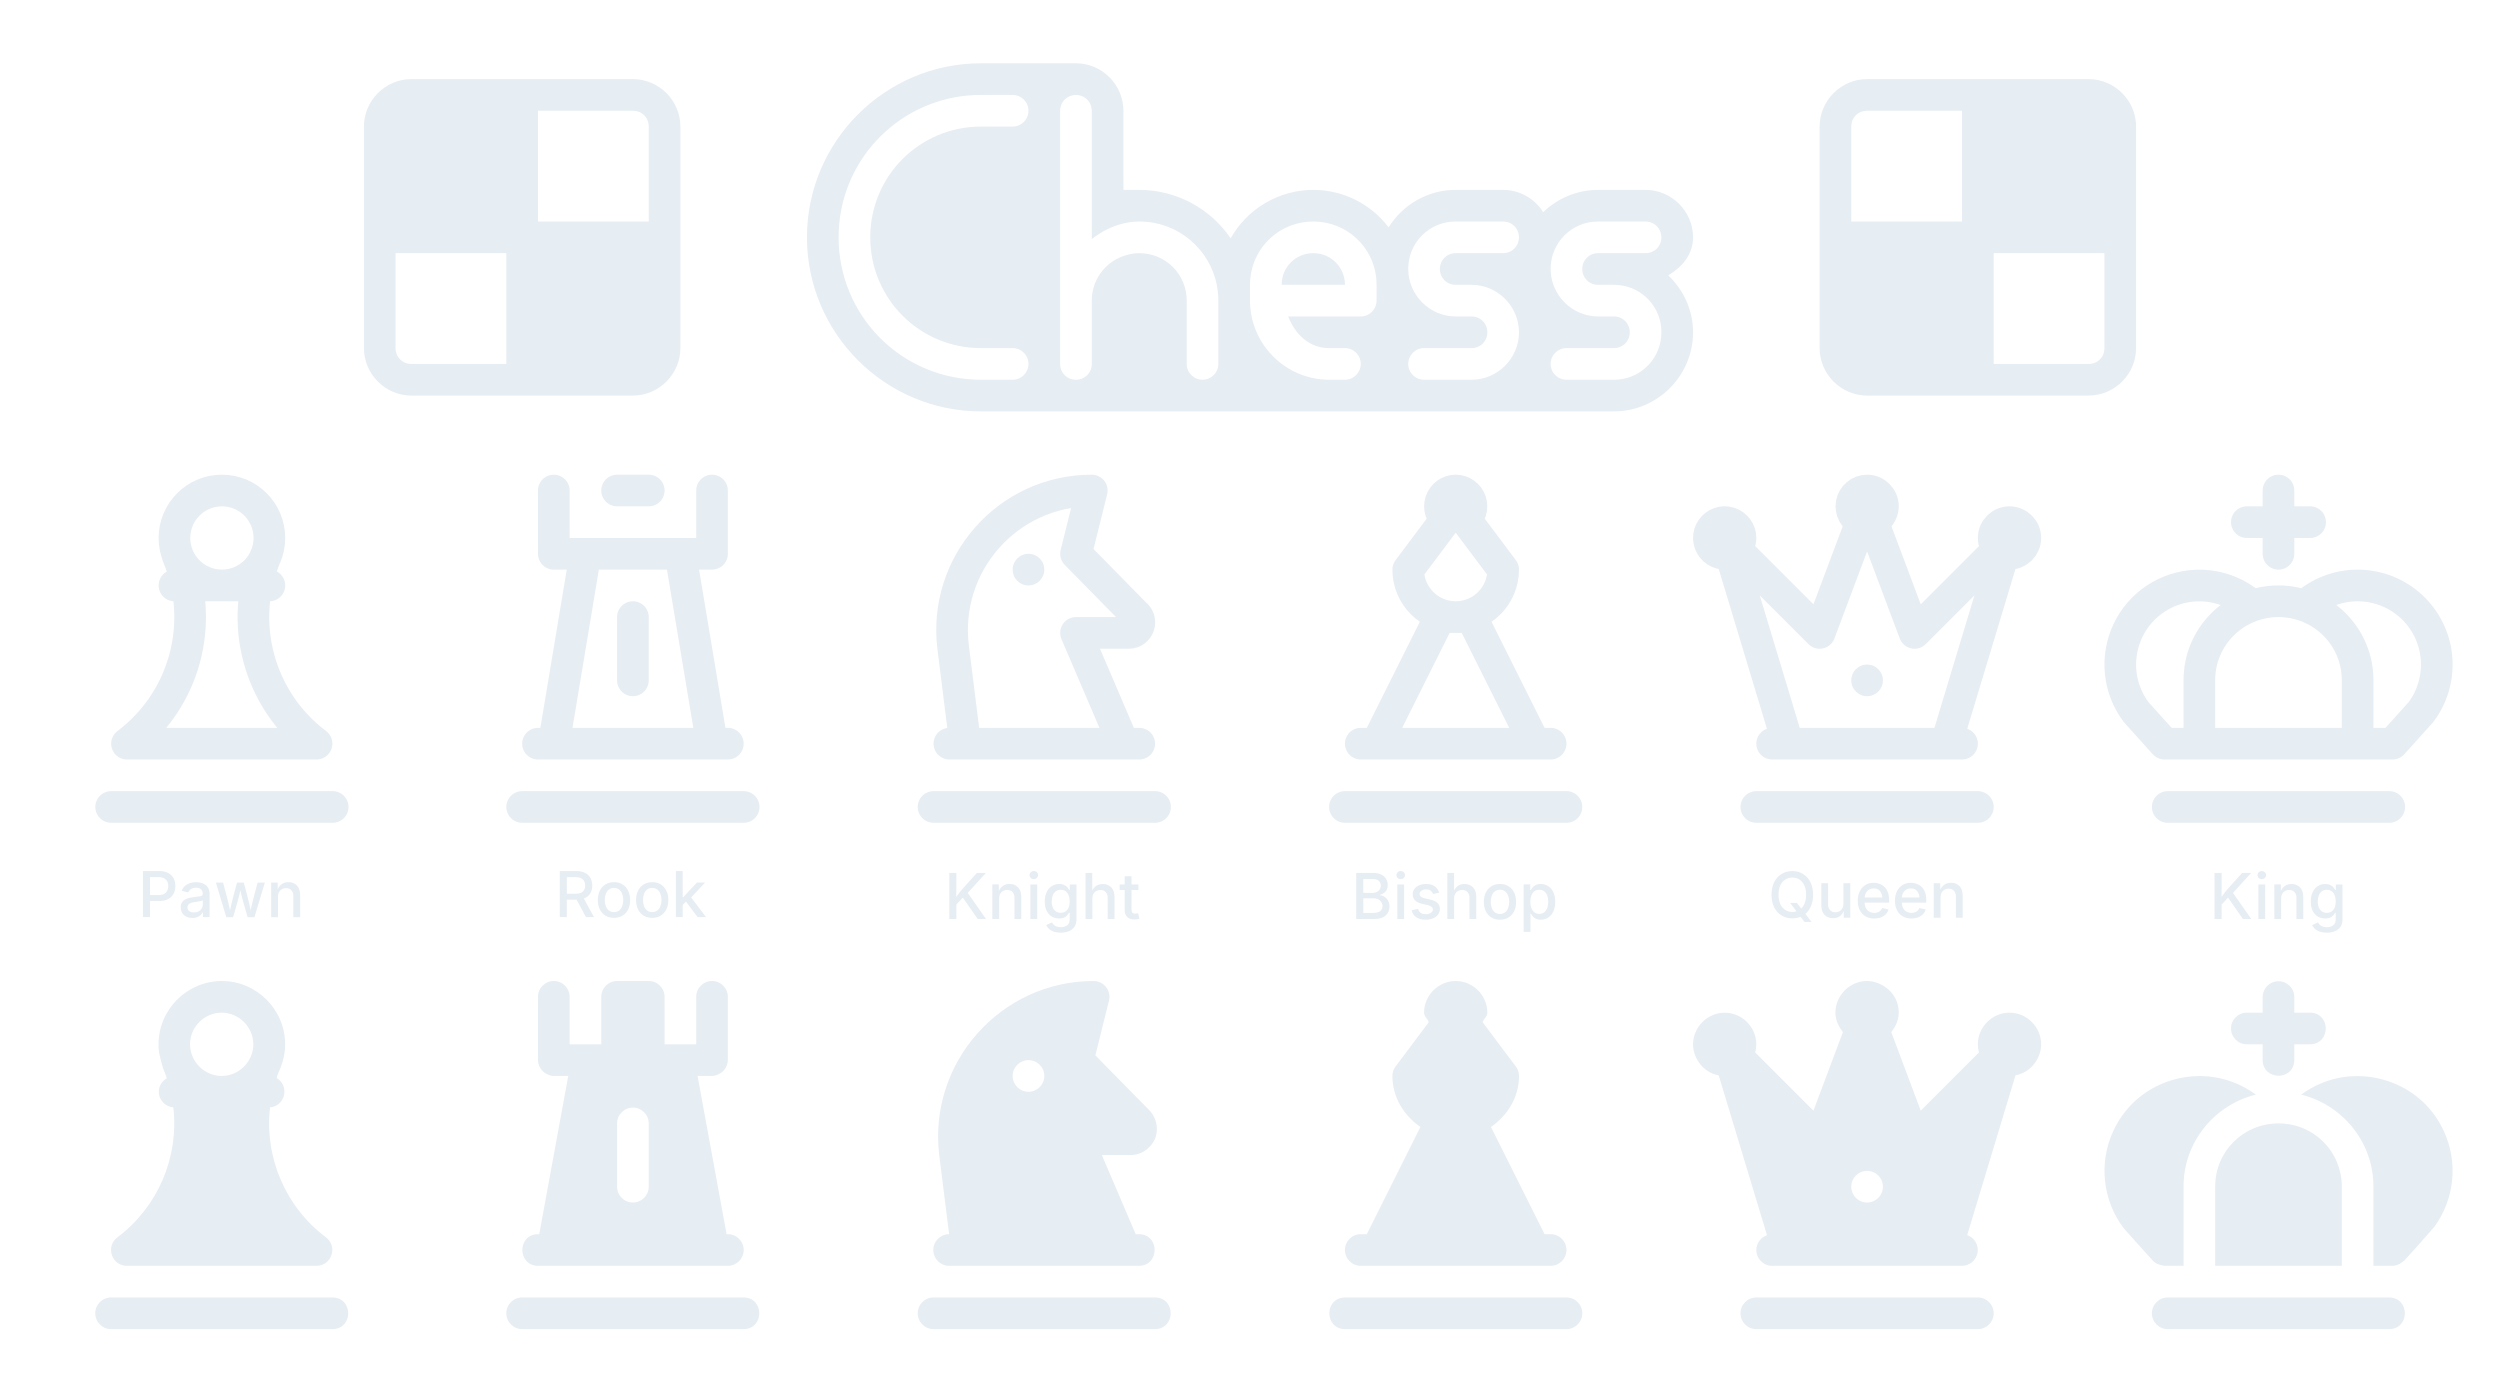
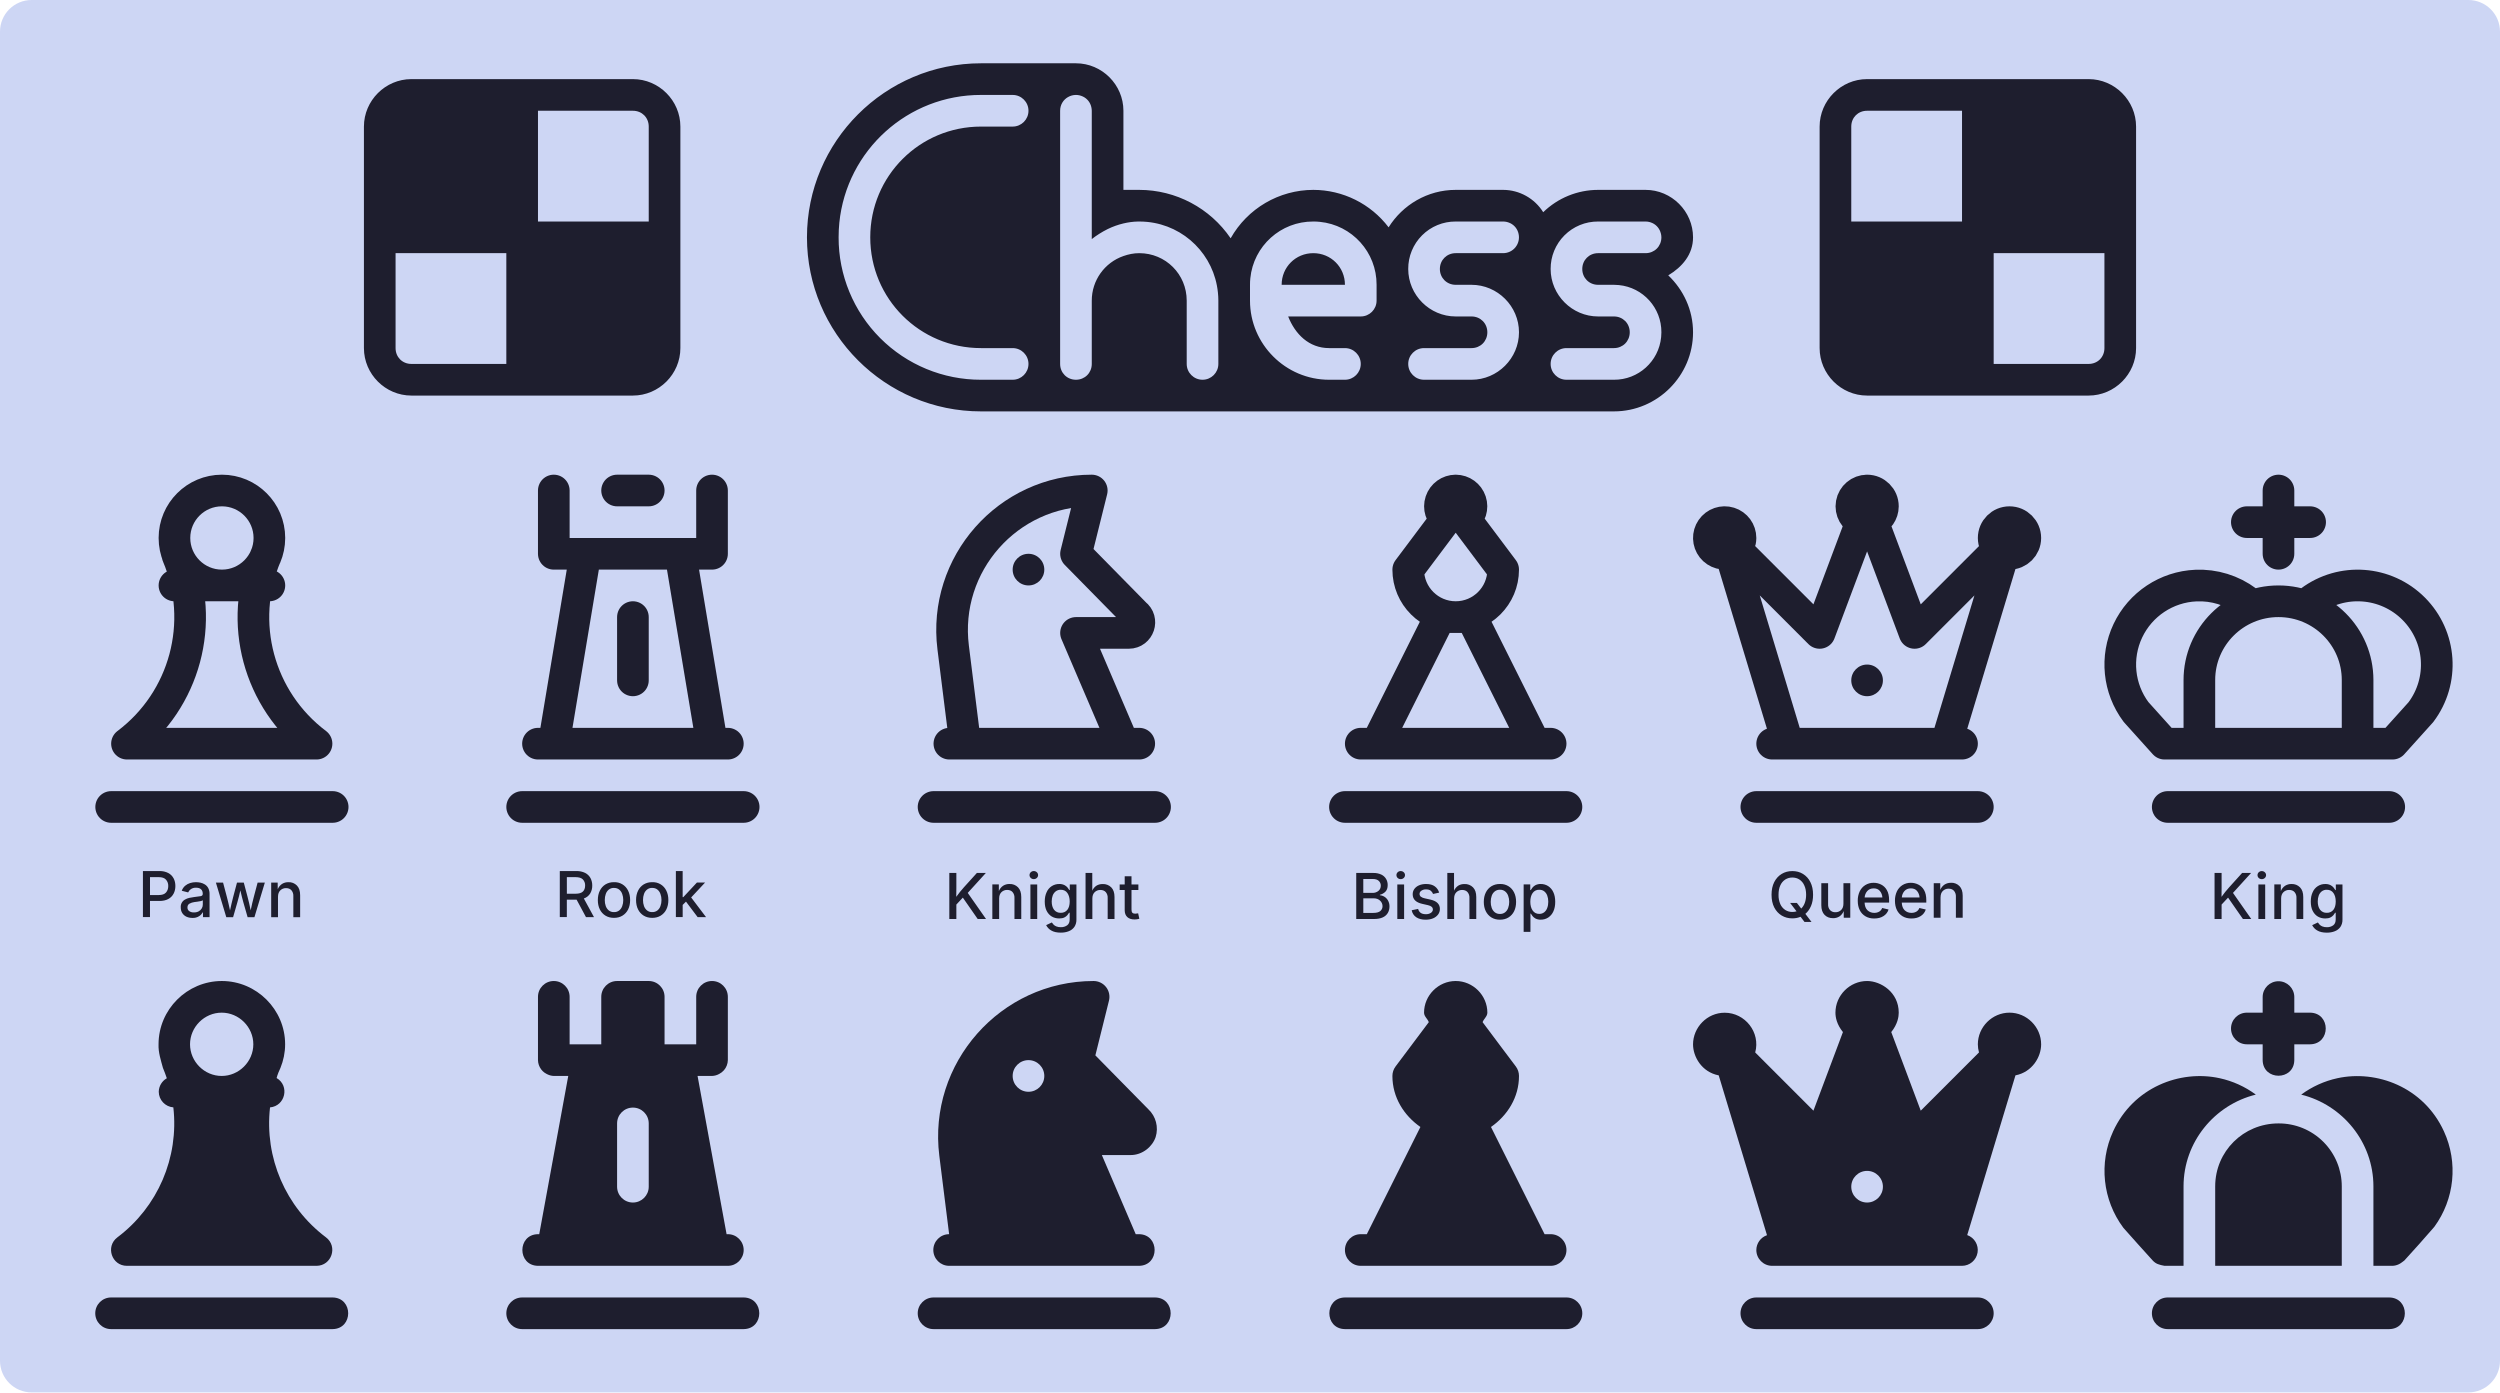
<svg xmlns="http://www.w3.org/2000/svg" xml:space="preserve" viewBox="0 0 158 88">
-   <path fill="none" stroke="#e6edf3" stroke-width="2" d="M35 31v4zm10 0v4zm-4 0h-2zm-4 4-2 12h-1 12-1l-2-12Zm-2 0h10zm-2 16h14zm7-8v-4Zm29-12c-5.31 0-9.418 4.653-8.76 9.922L61 47h-1 12-1l-2.996-7h3.336c.64 0 .913-.815.4-1.2L68.004 35ZM59 51h14zm6.163-15" style="stroke-linecap:round;stroke-linejoin:round;-inkscape-stroke:none" />
-   <path fill="#e6edf3" d="M65 35a1 1 0 0 0-1 1 1 1 0 0 0 1 1 1 1 0 0 0 1-1 1 1 0 0 0-1-1m53 7a1 1 0 0 0-1 1 1 1 0 0 0 1 1 1 1 0 0 0 1-1 1 1 0 0 0-1-1" style="stroke-linecap:round;stroke-linejoin:round;-inkscape-stroke:none" />
-   <path fill="#e6edf3" d="M69.117 62c-5.894 0-10.483 5.198-9.752 11.047l.62 4.953a1 1 0 0 0 .001 2h12.001c1.314-.019 1.314-1.981 0-2h-.21l-2.14-5h1.82c.744 0 1.375-.525 1.58-1.139a1.71 1.71 0 0 0-.467-1.761l-3.343-3.4.86-3.458a1 1 0 0 0-.97-1.242M65 67a1 1 0 1 1 0 2 1 1 0 0 1 0-2m-6 15a1 1 0 0 0 0 2h14c1.315-.019 1.315-1.981 0-2z" style="stroke-linecap:round;stroke-linejoin:round" />
-   <path fill="none" stroke="#e6edf3" stroke-width="2" d="M118 31a1 1 0 0 0-.35 1.934L115 40l-5.295-5.295A1 1 0 0 0 110 34a1 1 0 1 0-.643.932L113 47h-1 12-1l3.643-12.068q.173.066.357.068a1 1 0 1 0-1-1 1 1 0 0 0 .295.705L121 40l-2.65-7.066A1 1 0 0 0 119 32a1 1 0 0 0-1-1m-7 20h14zm7-8" style="stroke-linecap:round;stroke-linejoin:round;-inkscape-stroke:none" />
-   <path fill="#e6edf3" d="M39 62a1 1 0 0 0-1 1v3h-2v-3a1 1 0 0 0-2 0v4a1 1 0 0 0 .195.574l.01.014a1 1 0 0 0 .192.193q.055.04.117.073.042.025.088.046A1 1 0 0 0 35 68h.914L34.08 78H34c-1.315.019-1.315 1.981 0 2h12a1 1 0 0 0 0-2h-.08l-1.834-10H45a1 1 0 0 0 .453-.127 1 1 0 0 0 .3-.234A1 1 0 0 0 46 67v-4a1 1 0 0 0-2 0v3h-2v-3a1 1 0 0 0-1-1zm1 8a1 1 0 0 1 1 1v4a1 1 0 0 1-1 1 1 1 0 0 1-1-1v-4a1 1 0 0 1 1-1m-7 12a1 1 0 0 0 0 2h14c1.315-.019 1.315-1.981 0-2z" style="stroke-linecap:round;stroke-linejoin:round;-inkscape-stroke:none" />
-   <path fill="none" stroke="#e6edf3" stroke-width="2" d="M92 31a1 1 0 0 0-.598 1.799L89 36a3 3 0 0 0 6 0l-2.402-3.201A1 1 0 0 0 92 31m-1 8-4 8h-1 12-1l-4-8zm-6 12h14z" style="stroke-linecap:round;stroke-linejoin:round;-inkscape-stroke:none" />
-   <path fill="#e6edf3" d="M9.033 55.05v2.91h.446v-1.019h.593q.339 0 .563-.123a.8.8 0 0 0 .336-.338q.113-.214.113-.484t-.111-.482a.8.8 0 0 0-.336-.338 1.14 1.14 0 0 0-.56-.125zm26.346 0v2.91h.445v-1.099h.619l.59 1.1h.506l-.64-1.176a.77.77 0 0 0 .398-.312.95.95 0 0 0 .133-.508 1 1 0 0 0-.112-.473.8.8 0 0 0-.336-.324 1.2 1.2 0 0 0-.56-.117zm7.336 0v2.91h.43v-.769l.209-.209.736.979h.531l-.94-1.242.88-.942h-.516l-.861.922h-.04v-1.648zm22.62 0a.27.27 0 0 0-.19.075.24.24 0 0 0-.079.182q0 .105.079.18.08.074.19.074a.27.27 0 0 0 .192-.075q.08-.075.08-.18a.24.24 0 0 0-.08-.181.27.27 0 0 0-.191-.074m23.188 0a.27.27 0 0 0-.191.075.24.24 0 0 0-.078.182q0 .105.078.18.08.074.191.074a.27.27 0 0 0 .192-.075q.08-.075.08-.18a.24.24 0 0 0-.08-.181.27.27 0 0 0-.192-.074m24.752 0q-.376 0-.675.18-.297.18-.47.516-.169.335-.17.8.001.465.17.8.173.334.47.513.299.18.675.18.28 0 .52-.101l.248.326h.443l-.388-.51q.226-.192.357-.496.13-.308.13-.711 0-.467-.17-.8a1.24 1.24 0 0 0-.468-.517q-.294-.18-.672-.18m29.668 0a.27.27 0 0 0-.191.075.24.24 0 0 0-.078.182q0 .105.078.18.08.074.191.074a.27.27 0 0 0 .192-.075q.08-.075.08-.18a.24.24 0 0 0-.08-.181.27.27 0 0 0-.192-.074m-82.947.118v2.91h.445v-.914l.409-.437.94 1.351h.526l-1.156-1.65 1.145-1.26h-.567l-.818.904a7 7 0 0 0-.486.605l.007-.58v-.929zm8.61 0v2.91h.43v-1.293q0-.26.144-.4a.5.5 0 0 1 .363-.143q.215 0 .338.133a.52.52 0 0 1 .123.37v1.333h.432v-1.387q0-.405-.206-.613a.72.72 0 0 0-.539-.21q-.225 0-.39.1a.73.73 0 0 0-.27.32v-1.12zm17.107 0v2.91h1.119q.337 0 .555-.101a.7.7 0 0 0 .322-.282.8.8 0 0 0 .105-.402.75.75 0 0 0-.091-.38.65.65 0 0 0-.514-.337v-.03a.73.73 0 0 0 .348-.194q.144-.147.144-.42a.75.75 0 0 0-.101-.387.7.7 0 0 0-.303-.275 1.14 1.14 0 0 0-.512-.102zm5.756 0v2.91h.43v-1.293q0-.26.144-.4a.5.5 0 0 1 .363-.143q.215 0 .338.133a.52.52 0 0 1 .123.37v1.333h.432v-1.387q0-.405-.205-.613a.72.72 0 0 0-.54-.21q-.225 0-.39.1a.73.73 0 0 0-.27.32v-1.12zm48.49 0v2.91h.445v-.914l.409-.437.939 1.351h.527l-1.156-1.65 1.145-1.26h-.567l-.816.904a7 7 0 0 0-.486.605l.005-.58v-.929zm-68.879.207v.52h-.318v.35h.318v1.278q0 .278.164.432.165.153.461.152a1 1 0 0 0 .3-.044l-.075-.344a2 2 0 0 1-.182.023q-.127 0-.184-.06-.054-.063-.054-.193v-1.245h.435v-.35h-.435v-.519Zm-61.601.057h.546q.325 0 .465.16a.58.58 0 0 1 .143.404q0 .246-.143.408-.14.16-.46.16H9.48Zm26.345 0h.547q.322 0 .465.144a.53.53 0 0 1 .143.389q0 .245-.143.38-.14.135-.461.135h-.55zm77.453.025q.248 0 .444.125a.84.84 0 0 1 .308.37q.116.241.117.595-.001.297-.085.515a.94.94 0 0 1-.225.356l-.275-.357h-.428l.408.533a.9.9 0 0 1-.264.039.83.83 0 0 1-.449-.125.86.86 0 0 1-.312-.367 1.4 1.4 0 0 1-.114-.594q0-.353.114-.596a.85.85 0 0 1 .312-.369.83.83 0 0 1 .45-.125m-27.119.092h.596q.258 0 .383.12.126.12.127.3 0 .208-.15.334a.56.56 0 0 1-.372.125h-.584Zm-73.77.201q-.195 0-.374.055a.9.9 0 0 0-.317.174.76.76 0 0 0-.213.314l.405.105a.5.5 0 0 1 .168-.205.55.55 0 0 1 .338-.093q.204 0 .31.101.107.1.107.281v.012q0 .116-.13.14a8 8 0 0 1-.42.057q-.155.018-.305.053a1 1 0 0 0-.27.106.52.52 0 0 0-.265.494q0 .215.098.363a.63.63 0 0 0 .263.227q.168.075.377.076a.72.72 0 0 0 .422-.11.66.66 0 0 0 .223-.238h.021v.299h.416v-1.45a.8.8 0 0 0-.082-.386.6.6 0 0 0-.213-.23.9.9 0 0 0-.279-.114 1.4 1.4 0 0 0-.28-.03m5.837 0a.73.73 0 0 0-.403.11.73.73 0 0 0-.271.337l-.004-.42h-.41v2.184h.43v-1.293h.001q0-.26.145-.4a.5.5 0 0 1 .363-.143q.215 0 .338.133a.52.52 0 0 1 .123.369v1.334h.43v-1.387q0-.405-.205-.613a.7.7 0 0 0-.537-.211m20.576 0a1 1 0 0 0-.537.14.95.95 0 0 0-.356.397q-.127.254-.127.594 0 .337.127.592a.95.95 0 0 0 .356.392q.23.14.537.14.309 0 .537-.14a.95.95 0 0 0 .357-.392q.127-.255.127-.592 0-.34-.127-.594a.94.94 0 0 0-.894-.537m2.416 0a1 1 0 0 0-.537.14.95.95 0 0 0-.356.397q-.127.254-.127.594 0 .337.127.592a.95.95 0 0 0 .356.392q.23.14.537.14.309 0 .537-.14a.95.95 0 0 0 .357-.392q.127-.255.127-.592 0-.34-.127-.594a.94.94 0 0 0-.894-.537m-27.574.027.656 2.184h.431l.27-.94q.049-.168.096-.36l.093-.393.092.39q.047.192.096.363l.27.94h.431l.658-2.184h-.457l-.24.905q-.047.18-.098.39-.05.21-.1.457-.05-.25-.1-.459l-.096-.388-.239-.905h-.43l-.24.905a17 17 0 0 0-.2.851 9 9 0 0 0-.104-.465q-.051-.211-.096-.386l-.24-.905zm104.771.012a.97.97 0 0 0-.531.145.95.95 0 0 0-.352.398 1.35 1.35 0 0 0-.123.592q0 .34.125.592a.93.93 0 0 0 .362.39q.234.14.556.139.35 0 .588-.156a.74.74 0 0 0 .316-.412l-.404-.096a.44.44 0 0 1-.187.23.6.6 0 0 1-.309.078.6.6 0 0 1-.435-.166q-.168-.168-.18-.484h1.549v-.152q0-.395-.141-.635a.84.84 0 0 0-.363-.352 1.04 1.04 0 0 0-.47-.111m2.35 0a.97.97 0 0 0-.532.145.95.95 0 0 0-.351.398 1.35 1.35 0 0 0-.123.592q0 .34.125.592a.93.93 0 0 0 .361.39q.234.14.557.139.35 0 .588-.156a.74.74 0 0 0 .316-.412l-.404-.096a.44.44 0 0 1-.188.23.6.6 0 0 1-.308.078.6.6 0 0 1-.436-.166q-.168-.168-.18-.484h1.55v-.152q0-.395-.141-.635a.84.84 0 0 0-.364-.352 1.04 1.04 0 0 0-.47-.111m2.533 0a.73.73 0 0 0-.402.11.73.73 0 0 0-.272.337l-.004-.42h-.41V58h.43v-1.293h.002q0-.26.144-.4a.5.5 0 0 1 .363-.143q.216 0 .338.133a.52.52 0 0 1 .123.369V58h.43v-1.387q0-.405-.205-.613a.7.7 0 0 0-.537-.21m-8.193.027v1.387q0 .405.205.615.204.21.539.21a.74.74 0 0 0 .396-.106.74.74 0 0 0 .276-.346l.002.424h.412v-2.184h-.432v1.293q0 .26-.145.403a.5.5 0 0 1-.363.14.44.44 0 0 1-.338-.133.52.52 0 0 1-.123-.369v-1.334zm-51.305.051a.73.73 0 0 0-.403.11.73.73 0 0 0-.271.337l-.002-.42h-.41v2.184h.43v-1.293q0-.26.144-.4a.5.5 0 0 1 .363-.143q.215 0 .338.133a.52.52 0 0 1 .123.369v1.334h.43v-1.387q0-.405-.205-.613a.7.7 0 0 0-.537-.21m3.144 0a.85.85 0 0 0-.798.516q-.12.248-.12.595 0 .35.121.588.122.237.327.358.207.12.465.12.198 0 .322-.06a.6.6 0 0 0 .193-.146 1 1 0 0 0 .11-.156h.037v.425q0 .252-.157.37a.65.65 0 0 1-.404.119.7.7 0 0 1-.287-.05.5.5 0 0 1-.176-.118 1 1 0 0 1-.103-.131l-.36.17a.8.8 0 0 0 .32.336q.229.138.608.138.28 0 .502-.09a.77.77 0 0 0 .353-.27.8.8 0 0 0 .131-.472v-2.214h-.42v.355h-.03a1 1 0 0 0-.11-.158.6.6 0 0 0-.197-.156.7.7 0 0 0-.327-.069m23.182 0q-.248 0-.44.082a.7.7 0 0 0-.298.227.56.56 0 0 0-.108.341q0 .47.602.604l.367.084q.306.069.307.275 0 .12-.123.21a.56.56 0 0 1-.33.085q-.393 0-.48-.334l-.405.084a.67.67 0 0 0 .29.446q.236.152.59.152.267 0 .47-.086a.76.76 0 0 0 .316-.24.57.57 0 0 0 .115-.354q0-.455-.596-.59l-.351-.078a.6.6 0 0 1-.26-.107.23.23 0 0 1-.078-.178q0-.123.119-.203a.5.5 0 0 1 .297-.08q.193 0 .295.088a.47.47 0 0 1 .142.201l.385-.084a.73.73 0 0 0-.271-.393q-.202-.152-.555-.152m4.668 0a1 1 0 0 0-.537.14.95.95 0 0 0-.356.397q-.127.254-.127.594 0 .337.127.592a.95.95 0 0 0 .356.392q.231.141.537.141.309 0 .537-.14a.95.95 0 0 0 .358-.393q.126-.255.126-.592 0-.34-.126-.594a.94.94 0 0 0-.895-.537m2.582 0a.7.7 0 0 0-.33.069.6.6 0 0 0-.195.158q-.069.09-.106.156h-.035v-.356h-.418v3h.43v-1.158h.023q.04.07.11.16.072.09.197.159a.7.7 0 0 0 .324.066.84.84 0 0 0 .47-.135.9.9 0 0 0 .325-.388q.117-.254.117-.606 0-.356-.119-.607a.9.9 0 0 0-.326-.385.84.84 0 0 0-.467-.133m47.445 0a.73.73 0 0 0-.402.11.73.73 0 0 0-.272.337l-.002-.42h-.41v2.184h.43v-1.293q0-.26.145-.4a.5.5 0 0 1 .363-.143q.215 0 .338.133a.52.52 0 0 1 .123.369v1.334h.43v-1.387q0-.405-.206-.613a.7.7 0 0 0-.537-.21m2.137 0a.85.85 0 0 0-.799.516q-.12.248-.119.595 0 .35.121.588.121.237.326.358.207.12.465.12.2 0 .322-.06a.6.6 0 0 0 .194-.146 1 1 0 0 0 .11-.156h.036v.425q0 .252-.156.37a.65.65 0 0 1-.404.119.7.7 0 0 1-.287-.05.5.5 0 0 1-.176-.118 1 1 0 0 1-.104-.131l-.36.17a.8.8 0 0 0 .321.336q.229.138.608.138.279 0 .502-.09a.77.77 0 0 0 .353-.27.8.8 0 0 0 .131-.472v-2.214h-.42v.355h-.031a1 1 0 0 0-.11-.158.6.6 0 0 0-.197-.156.7.7 0 0 0-.326-.069m-81.838.027v2.184h.43v-2.184zm23.188 0v2.184h.43v-2.184zm54.42 0v2.184h.43v-2.184zm-103.926.22q.2 0 .328.105a.6.6 0 0 1 .193.279q.065.173.065.383 0 .207-.065.38a.6.6 0 0 1-.193.278.5.5 0 0 1-.328.103.5.5 0 0 1-.326-.103.64.64 0 0 1-.194-.277 1.1 1.1 0 0 1-.062-.381q0-.21.062-.383a.6.6 0 0 1 .194-.28.5.5 0 0 1 .326-.105m2.416 0q.2 0 .328.105a.6.6 0 0 1 .193.279q.065.173.065.383 0 .207-.065.38a.6.6 0 0 1-.193.278.5.5 0 0 1-.328.103.5.5 0 0 1-.326-.103.64.64 0 0 1-.194-.277 1.1 1.1 0 0 1-.062-.381q0-.21.062-.383a.6.6 0 0 1 .194-.28.5.5 0 0 1 .326-.105m77.199.03q.248 0 .385.159a.7.7 0 0 1 .162.416h-1.121a.67.67 0 0 1 .166-.405q.15-.17.408-.17m2.35 0q.248 0 .384.159a.7.7 0 0 1 .162.416h-1.12a.67.67 0 0 1 .165-.405q.15-.17.409-.17m-25.973.086q.2 0 .328.106a.6.6 0 0 1 .193.279q.065.174.065.383 0 .207-.065.38a.6.6 0 0 1-.193.278.5.5 0 0 1-.328.104.5.5 0 0 1-.326-.104.64.64 0 0 1-.194-.277 1.1 1.1 0 0 1-.062-.381q0-.21.062-.383a.6.6 0 0 1 .194-.28.5.5 0 0 1 .326-.105m-27.756.002q.278 0 .42.207.144.206.145.533 0 .337-.147.526a.5.5 0 0 1-.418.19.5.5 0 0 1-.428-.198q-.144-.197-.144-.518 0-.209.062-.375a.6.6 0 0 1 .192-.265.5.5 0 0 1 .318-.1m30.242 0q.19 0 .315.1a.6.6 0 0 1 .19.271q.064.17.064.385 0 .218-.065.39a.6.6 0 0 1-.191.276.48.48 0 0 1-.313.102.48.48 0 0 1-.42-.213q-.146-.213-.146-.555 0-.34.144-.547a.48.48 0 0 1 .422-.209m49.772 0q.278 0 .42.207.144.206.144.533 0 .337-.146.526a.5.5 0 0 1-.418.19.5.5 0 0 1-.428-.198q-.144-.197-.144-.518 0-.209.062-.375a.6.6 0 0 1 .191-.265.5.5 0 0 1 .319-.1m-60.893.54h.647q.261 0 .414.148a.47.47 0 0 1 .154.351.39.39 0 0 1-.137.303q-.135.12-.449.121h-.629zm-73.344.122v.28a.45.45 0 0 1-.068.24.5.5 0 0 1-.191.182.6.6 0 0 1-.3.068.5.5 0 0 1-.296-.078.27.27 0 0 1-.115-.237q0-.167.129-.24a.9.9 0 0 1 .312-.1q.066-.006.18-.023.113-.016.215-.037.104-.023.134-.055M92 62c-1.093 0-2 .907-2 2v.002c0 .235.222.382.3.598l-2.1 2.8a1 1 0 0 0-.2.6c0 1.355.729 2.5 1.77 3.225L86.383 78H86a1 1 0 0 0 0 2h12a1 1 0 0 0 0-2h-.383l-3.387-6.775C95.271 70.5 96 69.355 96 68a1 1 0 0 0-.2-.6l-.853-1.134L93.7 64.6c.08-.216.3-.363.301-.598V64c0-1.093-.907-2-2-2m-7 20c-1.315.019-1.315 1.981 0 2h14a1 1 0 0 0 0-2zM144 62.014a1 1 0 0 0-1 .986v1h-1a1 1 0 0 0 0 2h1v1c.019 1.315 1.981 1.315 2 0v-1h1c1.315-.019 1.315-1.981 0-2h-1v-1a1 1 0 0 0-1-.986m3.723 6.129a6 6 0 0 0-2.287 1.037c2.61.645 4.564 3 4.564 5.799V80h1.207a1 1 0 0 0 .387-.094c.132-.056.237-.157.355-.236.643-.7 1.277-1.416 1.899-2.133a5.99 5.99 0 0 0 .607-6.039c-1.293-2.815-4.277-3.892-6.732-3.355m-14.172 3.355a6.01 6.01 0 0 0 .648 6.102c.612.695 1.236 1.383 1.858 2.07.075.08.213.2.388.244.085.034.203.057.356.086H138v-5.021c0-2.8 1.955-5.155 4.568-5.8a6 6 0 0 0-2.285-1.036c-2.509-.55-5.46.583-6.732 3.355M144 71c-2.223 0-4 1.772-4 3.979V80h8v-5.021A3.975 3.975 0 0 0 144 71m-7 11a1 1 0 0 0 0 2h14c1.315-.019 1.315-1.981 0-2z" style="stroke-linecap:round;stroke-linejoin:round" />
-   <path fill="none" stroke="#e6edf3" stroke-width="2" d="M14.025 31a3 3 0 1 0 0 6 3 3 0 0 0 0-6m-3 6h6zm.197-1.9A10.004 10.004 0 0 1 8.025 47h11.98a10.004 10.004 0 0 1-3.195-11.9M7.025 51h14z" style="stroke-linecap:round;stroke-linejoin:round" />
-   <path fill="#e6edf3" d="M14.02 62c-2.198 0-4 1.803-4 4-.021.516.146 1 .277 1.49q.136.326.246.656a1 1 0 0 0-.51.854 1 1 0 0 0 .922.986 9 9 0 0 1-3.537 8.215C6.651 78.78 7.06 80 8.02 80H20c.96 0 1.368-1.221.602-1.799a9 9 0 0 1-3.536-8.213c.967-.089 1.253-1.364.416-1.857.018-.043.02-.158.243-.64.187-.462.295-.965.295-1.491 0-2.197-1.803-4-4-4m-.01 2c1.092 0 2 .907 2 2s-.908 2-2 2-2-.907-2-2 .907-2 2-2M7.02 82a1 1 0 0 0 0 2h14c1.314-.019 1.314-1.981 0-2zM118 62c-1.093 0-2 .907-2 2v.002c0 .293.083.742.473 1.225l-1.864 4.968-3.68-3.68c.345-1.267-.638-2.511-1.929-2.511-1.12 0-1.998.935-2 1.998v.002c0 .776.545 1.75 1.623 1.96l3.051 10.1A1 1 0 0 0 111 79a1 1 0 0 0 1 1h12a1 1 0 0 0 .328-1.943l3.049-10.094C128.441 67.755 129 66.798 129 66c0-1.093-.907-2-2-2s-2 .907-2 2q0 .252.072.514l-3.681 3.681-1.864-4.968c.41-.506.473-.98.473-1.225V64c0-1.298-1.138-2-2-2m0 12a1 1 0 1 1 0 2 1 1 0 0 1 0-2m-7 8a1 1 0 0 0 0 2h14a1 1 0 0 0 0-2z" style="stroke-linecap:round;stroke-linejoin:round" />
-   <path fill="none" stroke="#e6edf3" stroke-width="2" d="M144 31v4zm-2 2h4zm-.006 4.998a5 5 0 0 0-3.21-.99A4.998 4.998 0 0 0 135 45m17.996.014A5 5 0 0 0 146.008 38M144 38c-2.761 0-5 2.23-5 4.979V47h-2.2 14.407H149v-4.021c0-2.75-2.239-4.979-5-4.979m-9 7 1.8 2zm18.008 0-1.801 2zM137 51h14z" style="stroke-linecap:round;stroke-linejoin:round;-inkscape-stroke:none" />
-   <path fill="#e6edf3" d="M118 5c-1.645 0-3 1.355-3 3v14c0 1.645 1.355 3 3 3h14c1.645 0 3-1.355 3-3V8c0-1.645-1.355-3-3-3h-7zm0 2h6v7h-7V8c0-.571.429-1 1-1m8 9h7v6c0 .571-.429 1-1 1h-6zM43 8c0-1.645-1.355-3-3-3H26c-1.645 0-3 1.355-3 3v14c0 1.645 1.355 3 3 3h14c1.645 0 3-1.355 3-3v-7zm-2 0v6h-7V7h6c.571 0 1 .429 1 1m-9 8v7h-6c-.571 0-1-.429-1-1v-6ZM62 4c-6.063 0-11 4.937-11 11s4.937 11 11 11h40c2.75 0 5-2.25 5-5 0-1.417-.61-2.686-1.566-3.598C106.31 16.876 107 16.088 107 15c0-1.645-1.355-3-3-3h-3a4.98 4.98 0 0 0-3.469 1.412A3 3 0 0 0 95 12h-3c-1.784 0-3.355.95-4.24 2.367A5.99 5.99 0 0 0 83 12a6.01 6.01 0 0 0-5.223 3.06A7 7 0 0 0 72 12h-1V7c0-1.645-1.355-3-3-3Zm0 2h2a1 1 0 0 1 0 2h-2c-3.878 0-7 3.122-7 7s3.122 7 7 7h2a1 1 0 0 1 0 2h-2a8.98 8.98 0 0 1-9-9q0-.467.045-.922A8.986 8.986 0 0 1 62 6m6 0c.157 0 .301.037.432.098l.006.002a.97.97 0 0 1 .537.685c.014.07.025.14.025.215v8.11a6 6 0 0 1 1-.63 4.8 4.8 0 0 1 1-.359c.3-.071.613-.116.936-.121H72q.259 0 .512.025a4.98 4.98 0 0 1 4.46 4.461Q77 18.74 77 19v4a1 1 0 0 1-2 0v-4c0-1.669-1.331-3-3-3-.353 0-.687.072-1 .182A2.98 2.98 0 0 0 69 19v4c0 .564-.436 1-1 1s-1-.436-1-1V7c0-.38.2-.697.5-.867h.002A1 1 0 0 1 68 6m15 8q.208-.001.41.02A3.98 3.98 0 0 1 87 18v1a1 1 0 0 1-1 1h-4.588c.437 1.112 1.312 2 2.588 2h1a1 1 0 0 1 0 2h-1c-2.75 0-5-2.25-5-5v-1q-.001-.209.02-.412A3.98 3.98 0 0 1 83 14m9 0h3c.157 0 .301.037.432.098l.006.002a.97.97 0 0 1 .537.685A1 1 0 0 1 95 16h-3c-.564 0-1 .436-1 1s.436 1 1 1h1c1.645 0 3 1.355 3 3s-1.355 3-3 3h-3a1 1 0 0 1 0-2h3c.564 0 1-.436 1-1s-.436-1-1-1h-1c-1.645 0-3-1.355-3-3a2.983 2.983 0 0 1 3-3m9 0h3c.157 0 .301.037.432.098l.006.002a.97.97 0 0 1 .527.652l.01.033q.023.104.025.215c0 .564-.436 1-1 1h-3c-.564 0-1 .436-1 1s.436 1 1 1h1q.156 0 .309.016A2.98 2.98 0 0 1 105 21q0 .156-.016.309A2.98 2.98 0 0 1 102 24h-3a1 1 0 0 1 0-2h3c.564 0 1-.436 1-1s-.436-1-1-1h-1c-1.645 0-3-1.355-3-3a2.983 2.983 0 0 1 3-3m-18 2c-1.116 0-2 .884-2 2h4c0-1.116-.884-2-2-2" style="stroke-linecap:round;stroke-linejoin:round" />
+   <rect width="158" height="88" rx="2" ry="2" style="fill:#cdd6f4;stroke-width:2;stroke-linecap:round;stroke-linejoin:round;-inkscape-stroke:none" />
+   <path fill="none" stroke="#e6edf3" stroke-width="2" d="M35 31v4zm10 0v4zm-4 0h-2zm-4 4-2 12h-1 12-1l-2-12Zm-2 0h10zm-2 16h14zm7-8v-4Zm29-12c-5.31 0-9.418 4.653-8.76 9.922L61 47h-1 12-1l-2.996-7h3.336c.64 0 .913-.815.4-1.2L68.004 35ZM59 51h14zm6.163-15" style="stroke-linecap:round;stroke-linejoin:round;-inkscape-stroke:none;stroke:#1e1e2e" />
+   <path fill="#e6edf3" d="M65 35a1 1 0 0 0-1 1 1 1 0 0 0 1 1 1 1 0 0 0 1-1 1 1 0 0 0-1-1m53 7a1 1 0 0 0-1 1 1 1 0 0 0 1 1 1 1 0 0 0 1-1 1 1 0 0 0-1-1" style="stroke-linecap:round;stroke-linejoin:round;-inkscape-stroke:none;fill:#1e1e2e" />
+   <path fill="#e6edf3" d="M69.117 62c-5.894 0-10.483 5.198-9.752 11.047l.62 4.953a1 1 0 0 0 .001 2h12.001c1.314-.019 1.314-1.981 0-2h-.21l-2.14-5h1.82c.744 0 1.375-.525 1.58-1.139a1.71 1.71 0 0 0-.467-1.761l-3.343-3.4.86-3.458a1 1 0 0 0-.97-1.242M65 67a1 1 0 1 1 0 2 1 1 0 0 1 0-2m-6 15a1 1 0 0 0 0 2h14c1.315-.019 1.315-1.981 0-2z" style="stroke-linecap:round;stroke-linejoin:round;fill:#1e1e2e" />
+   <path fill="none" stroke="#e6edf3" stroke-width="2" d="M118 31a1 1 0 0 0-.35 1.934L115 40l-5.295-5.295A1 1 0 0 0 110 34a1 1 0 1 0-.643.932L113 47h-1 12-1l3.643-12.068q.173.066.357.068a1 1 0 1 0-1-1 1 1 0 0 0 .295.705L121 40l-2.65-7.066A1 1 0 0 0 119 32a1 1 0 0 0-1-1m-7 20h14zm7-8" style="stroke-linecap:round;stroke-linejoin:round;-inkscape-stroke:none;stroke:#1e1e2e" />
+   <path fill="#e6edf3" d="M39 62a1 1 0 0 0-1 1v3h-2v-3a1 1 0 0 0-2 0v4a1 1 0 0 0 .195.574l.01.014a1 1 0 0 0 .192.193q.055.04.117.073.042.025.088.046A1 1 0 0 0 35 68h.914L34.08 78H34c-1.315.019-1.315 1.981 0 2h12a1 1 0 0 0 0-2h-.08l-1.834-10H45a1 1 0 0 0 .453-.127 1 1 0 0 0 .3-.234A1 1 0 0 0 46 67v-4a1 1 0 0 0-2 0v3h-2v-3a1 1 0 0 0-1-1zm1 8a1 1 0 0 1 1 1v4a1 1 0 0 1-1 1 1 1 0 0 1-1-1v-4a1 1 0 0 1 1-1m-7 12a1 1 0 0 0 0 2h14c1.315-.019 1.315-1.981 0-2z" style="stroke-linecap:round;stroke-linejoin:round;-inkscape-stroke:none;fill:#1e1e2e" />
+   <path fill="none" stroke="#e6edf3" stroke-width="2" d="M92 31a1 1 0 0 0-.598 1.799L89 36a3 3 0 0 0 6 0l-2.402-3.201A1 1 0 0 0 92 31m-1 8-4 8h-1 12-1l-4-8zm-6 12h14z" style="stroke-linecap:round;stroke-linejoin:round;-inkscape-stroke:none;stroke:#1e1e2e" />
+   <path fill="#e6edf3" d="M9.033 55.05v2.91h.446v-1.019h.593q.339 0 .563-.123a.8.8 0 0 0 .336-.338q.113-.214.113-.484t-.111-.482a.8.8 0 0 0-.336-.338 1.14 1.14 0 0 0-.56-.125zm26.346 0v2.91h.445v-1.099h.619l.59 1.1h.506l-.64-1.176a.77.77 0 0 0 .398-.312.95.95 0 0 0 .133-.508 1 1 0 0 0-.112-.473.8.8 0 0 0-.336-.324 1.2 1.2 0 0 0-.56-.117zm7.336 0v2.91h.43v-.769l.209-.209.736.979h.531l-.94-1.242.88-.942h-.516l-.861.922h-.04v-1.648zm22.62 0a.27.27 0 0 0-.19.075.24.24 0 0 0-.079.182q0 .105.079.18.08.074.19.074a.27.27 0 0 0 .192-.075q.08-.075.08-.18a.24.24 0 0 0-.08-.181.27.27 0 0 0-.191-.074m23.188 0a.27.27 0 0 0-.191.075.24.24 0 0 0-.078.182q0 .105.078.18.08.074.191.074a.27.27 0 0 0 .192-.075q.08-.075.08-.18a.24.24 0 0 0-.08-.181.27.27 0 0 0-.192-.074m24.752 0q-.376 0-.675.18-.297.18-.47.516-.169.335-.17.8.001.465.17.8.173.334.47.513.299.18.675.18.28 0 .52-.101l.248.326h.443l-.388-.51q.226-.192.357-.496.13-.308.13-.711 0-.467-.17-.8a1.24 1.24 0 0 0-.468-.517q-.294-.18-.672-.18m29.668 0a.27.27 0 0 0-.191.075.24.24 0 0 0-.078.182q0 .105.078.18.08.074.191.074a.27.27 0 0 0 .192-.075q.08-.075.08-.18a.24.24 0 0 0-.08-.181.27.27 0 0 0-.192-.074m-82.947.118v2.91h.445v-.914l.409-.437.94 1.351h.526l-1.156-1.65 1.145-1.26h-.567l-.818.904a7 7 0 0 0-.486.605l.007-.58v-.929zm8.61 0v2.91h.43v-1.293q0-.26.144-.4a.5.5 0 0 1 .363-.143q.215 0 .338.133a.52.52 0 0 1 .123.37v1.333h.432v-1.387q0-.405-.206-.613a.72.72 0 0 0-.539-.21q-.225 0-.39.1a.73.73 0 0 0-.27.32v-1.12zm17.107 0v2.91h1.119q.337 0 .555-.101a.7.7 0 0 0 .322-.282.8.8 0 0 0 .105-.402.75.75 0 0 0-.091-.38.65.65 0 0 0-.514-.337v-.03a.73.73 0 0 0 .348-.194q.144-.147.144-.42a.75.75 0 0 0-.101-.387.7.7 0 0 0-.303-.275 1.14 1.14 0 0 0-.512-.102zm5.756 0v2.91h.43v-1.293q0-.26.144-.4a.5.5 0 0 1 .363-.143q.215 0 .338.133a.52.52 0 0 1 .123.37v1.333h.432v-1.387q0-.405-.205-.613a.72.72 0 0 0-.54-.21q-.225 0-.39.1a.73.73 0 0 0-.27.32v-1.12zm48.49 0v2.91h.445v-.914l.409-.437.939 1.351h.527l-1.156-1.65 1.145-1.26h-.567l-.816.904a7 7 0 0 0-.486.605l.005-.58v-.929zm-68.879.207v.52h-.318v.35h.318v1.278q0 .278.164.432.165.153.461.152a1 1 0 0 0 .3-.044l-.075-.344a2 2 0 0 1-.182.023q-.127 0-.184-.06-.054-.063-.054-.193v-1.245h.435v-.35h-.435v-.519Zm-61.601.057h.546q.325 0 .465.16a.58.58 0 0 1 .143.404q0 .246-.143.408-.14.16-.46.16H9.48Zm26.345 0h.547q.322 0 .465.144a.53.53 0 0 1 .143.389q0 .245-.143.38-.14.135-.461.135h-.55zm77.453.025q.248 0 .444.125a.84.84 0 0 1 .308.37q.116.241.117.595-.001.297-.085.515a.94.94 0 0 1-.225.356l-.275-.357h-.428l.408.533a.9.9 0 0 1-.264.039.83.83 0 0 1-.449-.125.86.86 0 0 1-.312-.367 1.4 1.4 0 0 1-.114-.594q0-.353.114-.596a.85.85 0 0 1 .312-.369.83.83 0 0 1 .45-.125m-27.119.092h.596q.258 0 .383.12.126.12.127.3 0 .208-.15.334a.56.56 0 0 1-.372.125h-.584Zm-73.77.201q-.195 0-.374.055a.9.9 0 0 0-.317.174.76.76 0 0 0-.213.314l.405.105a.5.5 0 0 1 .168-.205.55.55 0 0 1 .338-.093q.204 0 .31.101.107.1.107.281v.012q0 .116-.13.14a8 8 0 0 1-.42.057q-.155.018-.305.053a1 1 0 0 0-.27.106.52.52 0 0 0-.265.494q0 .215.098.363a.63.63 0 0 0 .263.227q.168.075.377.076a.72.72 0 0 0 .422-.11.66.66 0 0 0 .223-.238h.021v.299h.416v-1.45a.8.8 0 0 0-.082-.386.6.6 0 0 0-.213-.23.9.9 0 0 0-.279-.114 1.4 1.4 0 0 0-.28-.03m5.837 0a.73.73 0 0 0-.403.11.73.73 0 0 0-.271.337l-.004-.42h-.41v2.184h.43v-1.293h.001q0-.26.145-.4a.5.5 0 0 1 .363-.143q.215 0 .338.133a.52.52 0 0 1 .123.369v1.334h.43v-1.387q0-.405-.205-.613a.7.7 0 0 0-.537-.211m20.576 0a1 1 0 0 0-.537.14.95.95 0 0 0-.356.397q-.127.254-.127.594 0 .337.127.592a.95.95 0 0 0 .356.392q.23.14.537.14.309 0 .537-.14a.95.95 0 0 0 .357-.392q.127-.255.127-.592 0-.34-.127-.594a.94.94 0 0 0-.894-.537m2.416 0a1 1 0 0 0-.537.14.95.95 0 0 0-.356.397q-.127.254-.127.594 0 .337.127.592a.95.95 0 0 0 .356.392q.23.14.537.14.309 0 .537-.14a.95.95 0 0 0 .357-.392q.127-.255.127-.592 0-.34-.127-.594a.94.94 0 0 0-.894-.537m-27.574.027.656 2.184h.431l.27-.94q.049-.168.096-.36l.093-.393.092.39q.047.192.096.363l.27.94h.431l.658-2.184h-.457l-.24.905q-.047.18-.098.39-.05.21-.1.457-.05-.25-.1-.459l-.096-.388-.239-.905h-.43l-.24.905a17 17 0 0 0-.2.851 9 9 0 0 0-.104-.465q-.051-.211-.096-.386l-.24-.905zm104.771.012a.97.97 0 0 0-.531.145.95.95 0 0 0-.352.398 1.35 1.35 0 0 0-.123.592q0 .34.125.592a.93.93 0 0 0 .362.39q.234.14.556.139.35 0 .588-.156a.74.74 0 0 0 .316-.412l-.404-.096a.44.44 0 0 1-.187.23.6.6 0 0 1-.309.078.6.6 0 0 1-.435-.166q-.168-.168-.18-.484h1.549v-.152q0-.395-.141-.635a.84.84 0 0 0-.363-.352 1.04 1.04 0 0 0-.47-.111m2.35 0a.97.97 0 0 0-.532.145.95.95 0 0 0-.351.398 1.35 1.35 0 0 0-.123.592q0 .34.125.592a.93.93 0 0 0 .361.39q.234.14.557.139.35 0 .588-.156a.74.74 0 0 0 .316-.412l-.404-.096a.44.44 0 0 1-.188.23.6.6 0 0 1-.308.078.6.6 0 0 1-.436-.166q-.168-.168-.18-.484h1.55v-.152q0-.395-.141-.635a.84.84 0 0 0-.364-.352 1.04 1.04 0 0 0-.47-.111m2.533 0a.73.73 0 0 0-.402.11.73.73 0 0 0-.272.337l-.004-.42h-.41V58h.43v-1.293h.002q0-.26.144-.4a.5.5 0 0 1 .363-.143q.216 0 .338.133a.52.52 0 0 1 .123.369V58h.43v-1.387q0-.405-.205-.613a.7.7 0 0 0-.537-.21m-8.193.027v1.387q0 .405.205.615.204.21.539.21a.74.74 0 0 0 .396-.106.74.74 0 0 0 .276-.346l.002.424h.412v-2.184h-.432v1.293q0 .26-.145.403a.5.5 0 0 1-.363.14.44.44 0 0 1-.338-.133.52.52 0 0 1-.123-.369v-1.334zm-51.305.051a.73.73 0 0 0-.403.11.73.73 0 0 0-.271.337l-.002-.42h-.41v2.184h.43v-1.293q0-.26.144-.4a.5.5 0 0 1 .363-.143q.215 0 .338.133a.52.52 0 0 1 .123.369v1.334h.43v-1.387q0-.405-.205-.613a.7.7 0 0 0-.537-.21m3.144 0a.85.85 0 0 0-.798.516q-.12.248-.12.595 0 .35.121.588.122.237.327.358.207.12.465.12.198 0 .322-.06a.6.6 0 0 0 .193-.146 1 1 0 0 0 .11-.156h.037v.425q0 .252-.157.37a.65.65 0 0 1-.404.119.7.7 0 0 1-.287-.05.5.5 0 0 1-.176-.118 1 1 0 0 1-.103-.131l-.36.17a.8.8 0 0 0 .32.336q.229.138.608.138.28 0 .502-.09a.77.77 0 0 0 .353-.27.8.8 0 0 0 .131-.472v-2.214h-.42v.355h-.03a1 1 0 0 0-.11-.158.6.6 0 0 0-.197-.156.7.7 0 0 0-.327-.069m23.182 0q-.248 0-.44.082a.7.7 0 0 0-.298.227.56.56 0 0 0-.108.341q0 .47.602.604l.367.084q.306.069.307.275 0 .12-.123.21a.56.56 0 0 1-.33.085q-.393 0-.48-.334l-.405.084a.67.67 0 0 0 .29.446q.236.152.59.152.267 0 .47-.086a.76.76 0 0 0 .316-.24.57.57 0 0 0 .115-.354q0-.455-.596-.59l-.351-.078a.6.6 0 0 1-.26-.107.23.23 0 0 1-.078-.178q0-.123.119-.203a.5.5 0 0 1 .297-.08q.193 0 .295.088a.47.47 0 0 1 .142.201l.385-.084a.73.73 0 0 0-.271-.393q-.202-.152-.555-.152m4.668 0a1 1 0 0 0-.537.14.95.95 0 0 0-.356.397q-.127.254-.127.594 0 .337.127.592a.95.95 0 0 0 .356.392q.231.141.537.141.309 0 .537-.14a.95.95 0 0 0 .358-.393q.126-.255.126-.592 0-.34-.126-.594a.94.94 0 0 0-.895-.537m2.582 0a.7.7 0 0 0-.33.069.6.6 0 0 0-.195.158q-.069.09-.106.156h-.035v-.356h-.418v3h.43v-1.158h.023q.04.07.11.16.072.09.197.159a.7.7 0 0 0 .324.066.84.84 0 0 0 .47-.135.9.9 0 0 0 .325-.388q.117-.254.117-.606 0-.356-.119-.607a.9.9 0 0 0-.326-.385.84.84 0 0 0-.467-.133m47.445 0a.73.73 0 0 0-.402.11.73.73 0 0 0-.272.337l-.002-.42h-.41v2.184h.43v-1.293q0-.26.145-.4a.5.5 0 0 1 .363-.143q.215 0 .338.133a.52.52 0 0 1 .123.369v1.334h.43v-1.387q0-.405-.206-.613a.7.7 0 0 0-.537-.21m2.137 0a.85.85 0 0 0-.799.516q-.12.248-.119.595 0 .35.121.588.121.237.326.358.207.12.465.12.2 0 .322-.06a.6.6 0 0 0 .194-.146 1 1 0 0 0 .11-.156h.036v.425q0 .252-.156.37a.65.65 0 0 1-.404.119.7.7 0 0 1-.287-.05.5.5 0 0 1-.176-.118 1 1 0 0 1-.104-.131l-.36.17a.8.8 0 0 0 .321.336q.229.138.608.138.279 0 .502-.09a.77.77 0 0 0 .353-.27.8.8 0 0 0 .131-.472v-2.214h-.42v.355h-.031a1 1 0 0 0-.11-.158.6.6 0 0 0-.197-.156.7.7 0 0 0-.326-.069m-81.838.027v2.184h.43v-2.184zm23.188 0v2.184h.43v-2.184zm54.42 0v2.184h.43v-2.184zm-103.926.22q.2 0 .328.105a.6.6 0 0 1 .193.279q.065.173.065.383 0 .207-.065.38a.6.6 0 0 1-.193.278.5.5 0 0 1-.328.103.5.5 0 0 1-.326-.103.64.64 0 0 1-.194-.277 1.1 1.1 0 0 1-.062-.381q0-.21.062-.383a.6.6 0 0 1 .194-.28.5.5 0 0 1 .326-.105m2.416 0q.2 0 .328.105a.6.6 0 0 1 .193.279q.065.173.065.383 0 .207-.065.38a.6.6 0 0 1-.193.278.5.5 0 0 1-.328.103.5.5 0 0 1-.326-.103.64.64 0 0 1-.194-.277 1.1 1.1 0 0 1-.062-.381q0-.21.062-.383a.6.6 0 0 1 .194-.28.5.5 0 0 1 .326-.105m77.199.03q.248 0 .385.159a.7.7 0 0 1 .162.416h-1.121a.67.67 0 0 1 .166-.405q.15-.17.408-.17m2.35 0q.248 0 .384.159a.7.7 0 0 1 .162.416h-1.12a.67.67 0 0 1 .165-.405q.15-.17.409-.17m-25.973.086q.2 0 .328.106a.6.6 0 0 1 .193.279q.065.174.065.383 0 .207-.065.38a.6.6 0 0 1-.193.278.5.5 0 0 1-.328.104.5.5 0 0 1-.326-.104.64.64 0 0 1-.194-.277 1.1 1.1 0 0 1-.062-.381q0-.21.062-.383a.6.6 0 0 1 .194-.28.5.5 0 0 1 .326-.105m-27.756.002q.278 0 .42.207.144.206.145.533 0 .337-.147.526a.5.5 0 0 1-.418.19.5.5 0 0 1-.428-.198q-.144-.197-.144-.518 0-.209.062-.375a.6.6 0 0 1 .192-.265.5.5 0 0 1 .318-.1m30.242 0q.19 0 .315.1a.6.6 0 0 1 .19.271q.064.17.064.385 0 .218-.065.39a.6.6 0 0 1-.191.276.48.48 0 0 1-.313.102.48.48 0 0 1-.42-.213q-.146-.213-.146-.555 0-.34.144-.547a.48.48 0 0 1 .422-.209m49.772 0q.278 0 .42.207.144.206.144.533 0 .337-.146.526a.5.5 0 0 1-.418.19.5.5 0 0 1-.428-.198q-.144-.197-.144-.518 0-.209.062-.375a.6.6 0 0 1 .191-.265.5.5 0 0 1 .319-.1m-60.893.54h.647q.261 0 .414.148a.47.47 0 0 1 .154.351.39.39 0 0 1-.137.303q-.135.12-.449.121h-.629zm-73.344.122v.28a.45.45 0 0 1-.068.24.5.5 0 0 1-.191.182.6.6 0 0 1-.3.068.5.5 0 0 1-.296-.078.27.27 0 0 1-.115-.237q0-.167.129-.24a.9.9 0 0 1 .312-.1q.066-.006.18-.023.113-.016.215-.037.104-.023.134-.055M92 62c-1.093 0-2 .907-2 2v.002c0 .235.222.382.3.598l-2.1 2.8a1 1 0 0 0-.2.6c0 1.355.729 2.5 1.77 3.225L86.383 78H86a1 1 0 0 0 0 2h12a1 1 0 0 0 0-2h-.383l-3.387-6.775C95.271 70.5 96 69.355 96 68a1 1 0 0 0-.2-.6l-.853-1.134L93.7 64.6c.08-.216.3-.363.301-.598V64c0-1.093-.907-2-2-2m-7 20c-1.315.019-1.315 1.981 0 2h14a1 1 0 0 0 0-2zM144 62.014a1 1 0 0 0-1 .986v1h-1a1 1 0 0 0 0 2h1v1c.019 1.315 1.981 1.315 2 0v-1h1c1.315-.019 1.315-1.981 0-2h-1v-1a1 1 0 0 0-1-.986m3.723 6.129a6 6 0 0 0-2.287 1.037c2.61.645 4.564 3 4.564 5.799V80h1.207a1 1 0 0 0 .387-.094c.132-.056.237-.157.355-.236.643-.7 1.277-1.416 1.899-2.133a5.99 5.99 0 0 0 .607-6.039c-1.293-2.815-4.277-3.892-6.732-3.355m-14.172 3.355a6.01 6.01 0 0 0 .648 6.102c.612.695 1.236 1.383 1.858 2.07.075.08.213.2.388.244.085.034.203.057.356.086H138v-5.021c0-2.8 1.955-5.155 4.568-5.8a6 6 0 0 0-2.285-1.036c-2.509-.55-5.46.583-6.732 3.355M144 71c-2.223 0-4 1.772-4 3.979V80h8v-5.021A3.975 3.975 0 0 0 144 71m-7 11a1 1 0 0 0 0 2h14c1.315-.019 1.315-1.981 0-2z" style="stroke-linecap:round;stroke-linejoin:round;fill:#1e1e2e" />
+   <path fill="none" stroke="#e6edf3" stroke-width="2" d="M14.025 31a3 3 0 1 0 0 6 3 3 0 0 0 0-6m-3 6h6zm.197-1.9A10.004 10.004 0 0 1 8.025 47h11.98a10.004 10.004 0 0 1-3.195-11.9M7.025 51h14z" style="stroke-linecap:round;stroke-linejoin:round;stroke:#1e1e2e" />
+   <path fill="#e6edf3" d="M14.02 62c-2.198 0-4 1.803-4 4-.021.516.146 1 .277 1.49q.136.326.246.656a1 1 0 0 0-.51.854 1 1 0 0 0 .922.986 9 9 0 0 1-3.537 8.215C6.651 78.78 7.06 80 8.02 80H20c.96 0 1.368-1.221.602-1.799a9 9 0 0 1-3.536-8.213c.967-.089 1.253-1.364.416-1.857.018-.043.02-.158.243-.64.187-.462.295-.965.295-1.491 0-2.197-1.803-4-4-4m-.01 2c1.092 0 2 .907 2 2s-.908 2-2 2-2-.907-2-2 .907-2 2-2M7.02 82a1 1 0 0 0 0 2h14c1.314-.019 1.314-1.981 0-2zM118 62c-1.093 0-2 .907-2 2v.002c0 .293.083.742.473 1.225l-1.864 4.968-3.68-3.68c.345-1.267-.638-2.511-1.929-2.511-1.12 0-1.998.935-2 1.998v.002c0 .776.545 1.75 1.623 1.96l3.051 10.1A1 1 0 0 0 111 79a1 1 0 0 0 1 1h12a1 1 0 0 0 .328-1.943l3.049-10.094C128.441 67.755 129 66.798 129 66c0-1.093-.907-2-2-2s-2 .907-2 2q0 .252.072.514l-3.681 3.681-1.864-4.968c.41-.506.473-.98.473-1.225V64c0-1.298-1.138-2-2-2m0 12a1 1 0 1 1 0 2 1 1 0 0 1 0-2m-7 8a1 1 0 0 0 0 2h14a1 1 0 0 0 0-2z" style="stroke-linecap:round;stroke-linejoin:round;fill:#1e1e2e" />
+   <path fill="none" stroke="#e6edf3" stroke-width="2" d="M144 31v4zm-2 2h4zm-.006 4.998a5 5 0 0 0-3.21-.99A4.998 4.998 0 0 0 135 45m17.996.014A5 5 0 0 0 146.008 38M144 38c-2.761 0-5 2.23-5 4.979V47h-2.2 14.407H149v-4.021c0-2.75-2.239-4.979-5-4.979m-9 7 1.8 2zm18.008 0-1.801 2zM137 51h14z" style="stroke-linecap:round;stroke-linejoin:round;-inkscape-stroke:none;stroke:#1e1e2e" />
+   <path fill="#e6edf3" d="M118 5c-1.645 0-3 1.355-3 3v14c0 1.645 1.355 3 3 3h14c1.645 0 3-1.355 3-3V8c0-1.645-1.355-3-3-3h-7zm0 2h6v7h-7V8c0-.571.429-1 1-1m8 9h7v6c0 .571-.429 1-1 1h-6zM43 8c0-1.645-1.355-3-3-3H26c-1.645 0-3 1.355-3 3v14c0 1.645 1.355 3 3 3h14c1.645 0 3-1.355 3-3v-7zm-2 0v6h-7V7h6c.571 0 1 .429 1 1m-9 8v7h-6c-.571 0-1-.429-1-1v-6ZM62 4c-6.063 0-11 4.937-11 11s4.937 11 11 11h40c2.75 0 5-2.25 5-5 0-1.417-.61-2.686-1.566-3.598C106.31 16.876 107 16.088 107 15c0-1.645-1.355-3-3-3h-3a4.98 4.98 0 0 0-3.469 1.412A3 3 0 0 0 95 12h-3c-1.784 0-3.355.95-4.24 2.367A5.99 5.99 0 0 0 83 12a6.01 6.01 0 0 0-5.223 3.06A7 7 0 0 0 72 12h-1V7c0-1.645-1.355-3-3-3Zm0 2h2a1 1 0 0 1 0 2h-2c-3.878 0-7 3.122-7 7s3.122 7 7 7h2a1 1 0 0 1 0 2h-2a8.98 8.98 0 0 1-9-9q0-.467.045-.922A8.986 8.986 0 0 1 62 6m6 0c.157 0 .301.037.432.098l.006.002a.97.97 0 0 1 .537.685c.014.07.025.14.025.215v8.11a6 6 0 0 1 1-.63 4.8 4.8 0 0 1 1-.359c.3-.071.613-.116.936-.121H72q.259 0 .512.025a4.98 4.98 0 0 1 4.46 4.461Q77 18.74 77 19v4a1 1 0 0 1-2 0v-4c0-1.669-1.331-3-3-3-.353 0-.687.072-1 .182A2.98 2.98 0 0 0 69 19v4c0 .564-.436 1-1 1s-1-.436-1-1V7c0-.38.2-.697.5-.867h.002A1 1 0 0 1 68 6m15 8q.208-.001.41.02A3.98 3.98 0 0 1 87 18v1a1 1 0 0 1-1 1h-4.588c.437 1.112 1.312 2 2.588 2h1a1 1 0 0 1 0 2h-1c-2.75 0-5-2.25-5-5v-1q-.001-.209.02-.412A3.98 3.98 0 0 1 83 14m9 0h3c.157 0 .301.037.432.098l.006.002a.97.97 0 0 1 .537.685A1 1 0 0 1 95 16h-3c-.564 0-1 .436-1 1s.436 1 1 1h1c1.645 0 3 1.355 3 3s-1.355 3-3 3h-3a1 1 0 0 1 0-2h3c.564 0 1-.436 1-1s-.436-1-1-1h-1c-1.645 0-3-1.355-3-3a2.983 2.983 0 0 1 3-3m9 0h3c.157 0 .301.037.432.098l.006.002a.97.97 0 0 1 .527.652l.01.033q.023.104.025.215c0 .564-.436 1-1 1h-3c-.564 0-1 .436-1 1s.436 1 1 1h1q.156 0 .309.016A2.98 2.98 0 0 1 105 21q0 .156-.016.309A2.98 2.98 0 0 1 102 24h-3a1 1 0 0 1 0-2h3c.564 0 1-.436 1-1s-.436-1-1-1h-1c-1.645 0-3-1.355-3-3a2.983 2.983 0 0 1 3-3m-18 2c-1.116 0-2 .884-2 2h4c0-1.116-.884-2-2-2" style="stroke-linecap:round;stroke-linejoin:round;fill:#1e1e2e" />
</svg>
